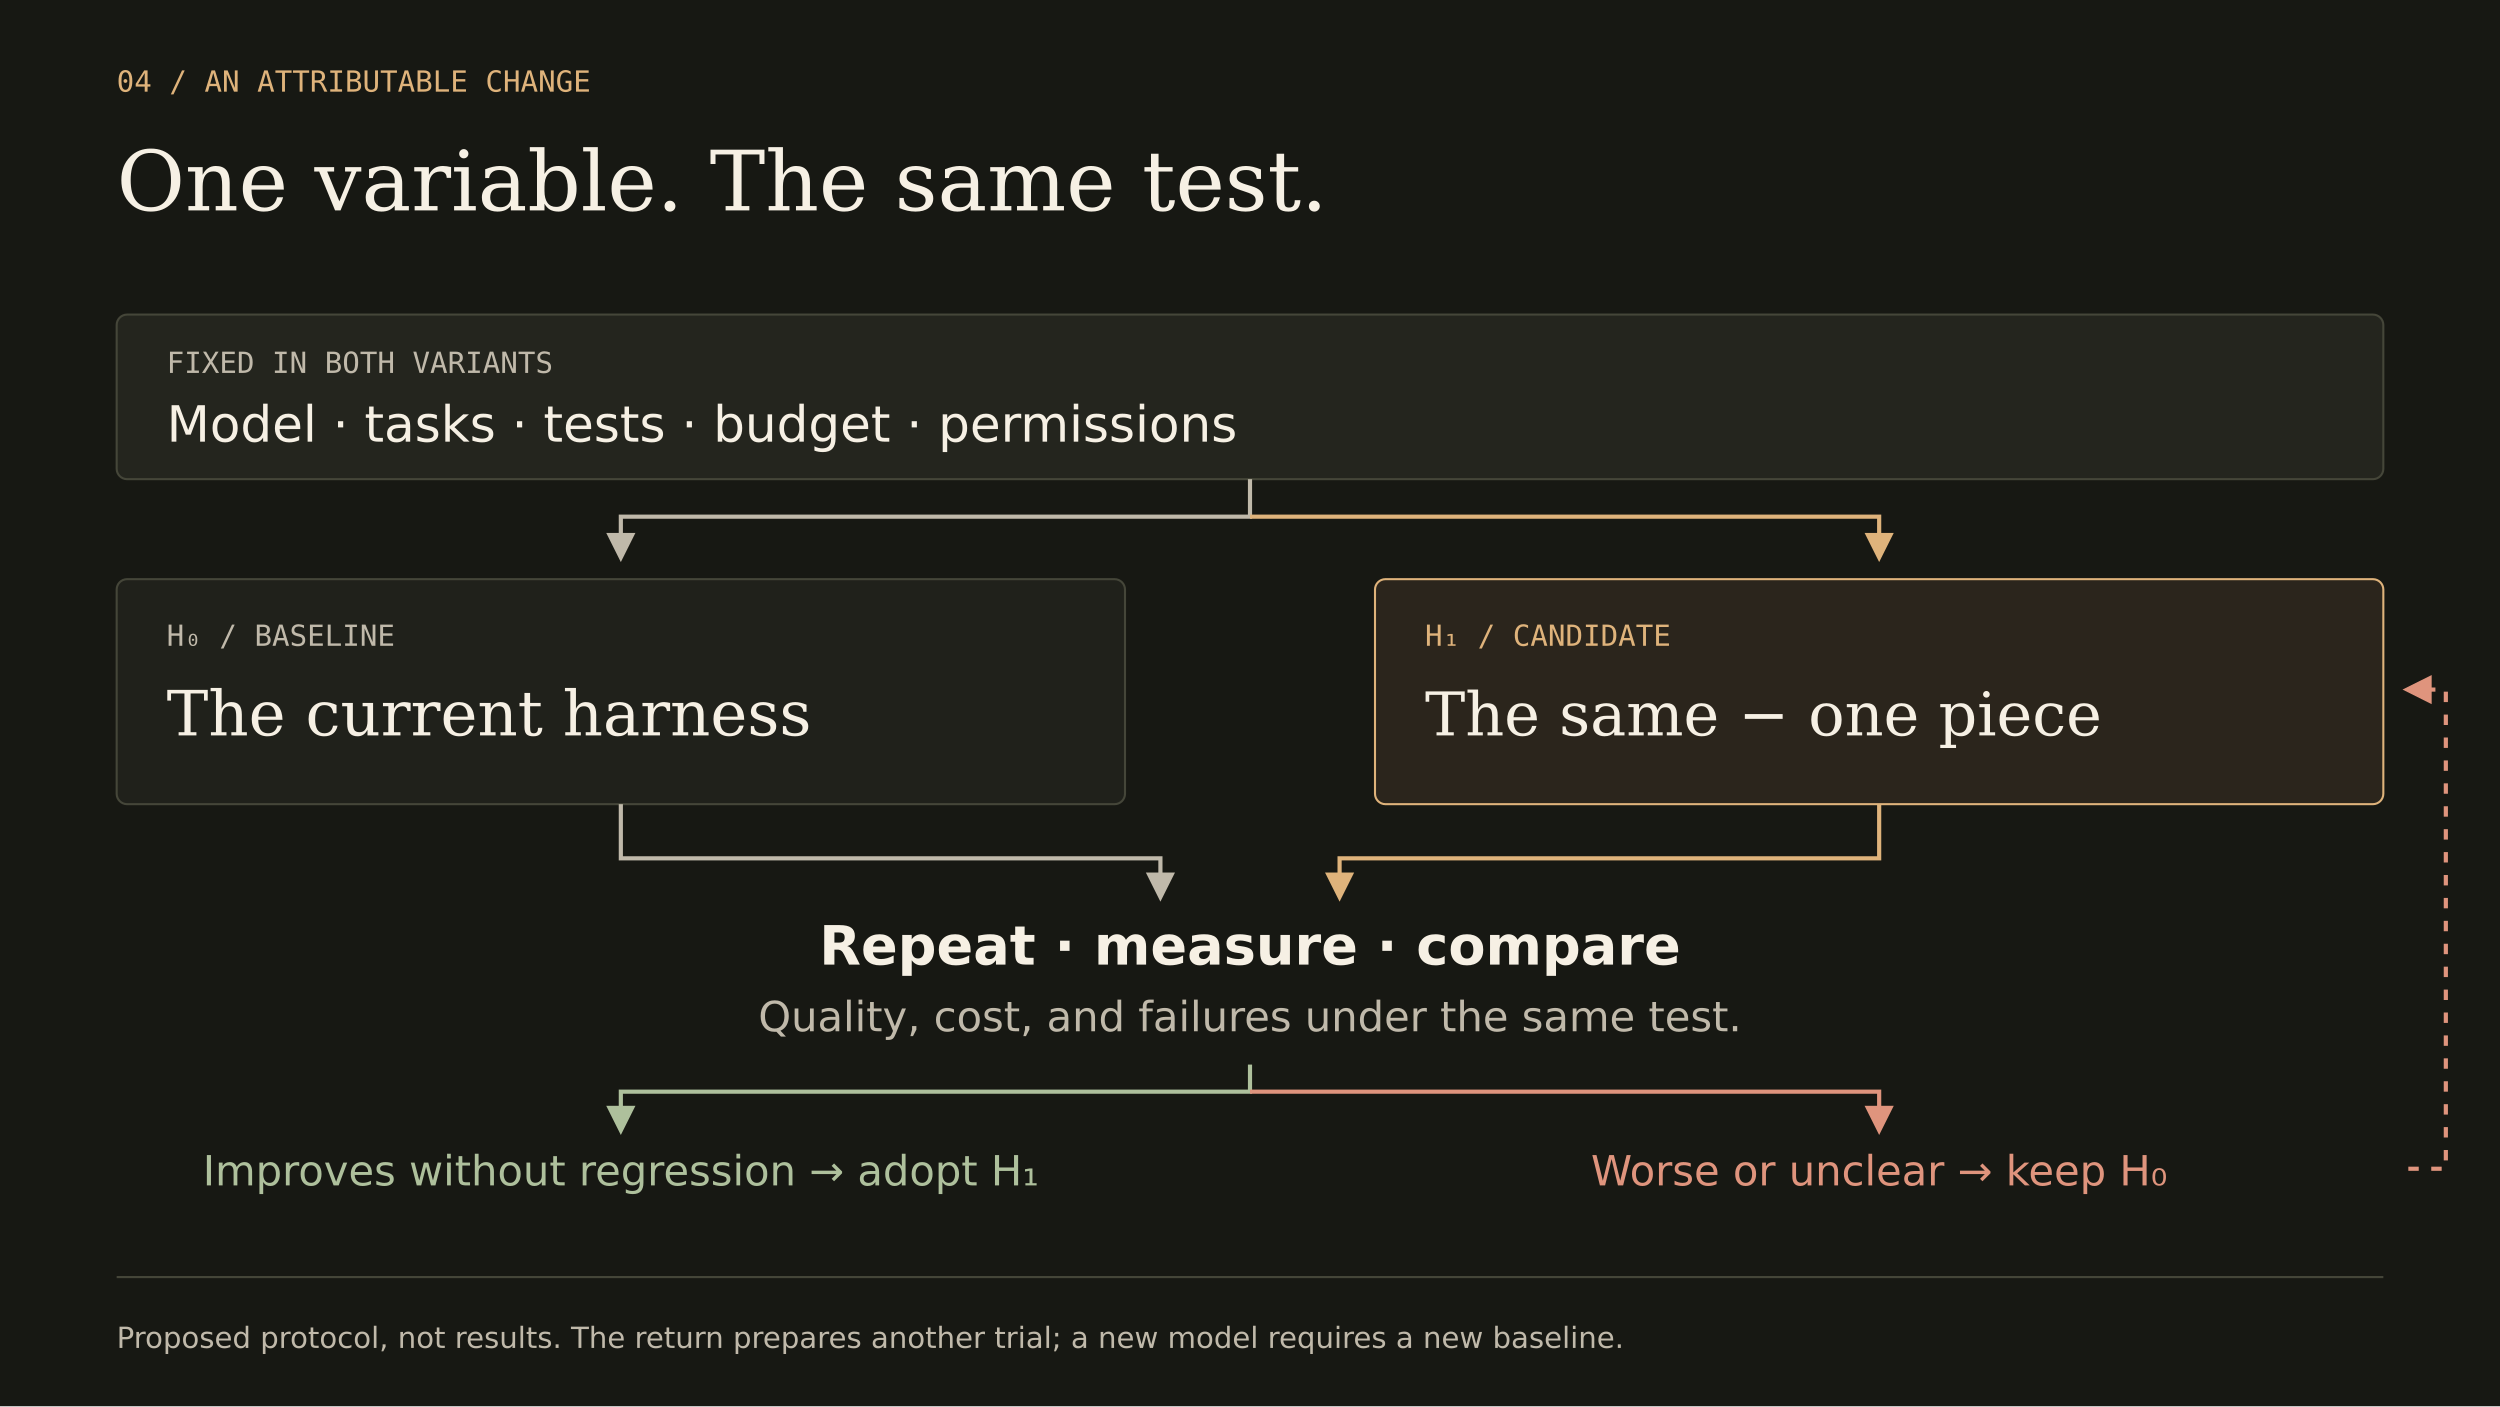
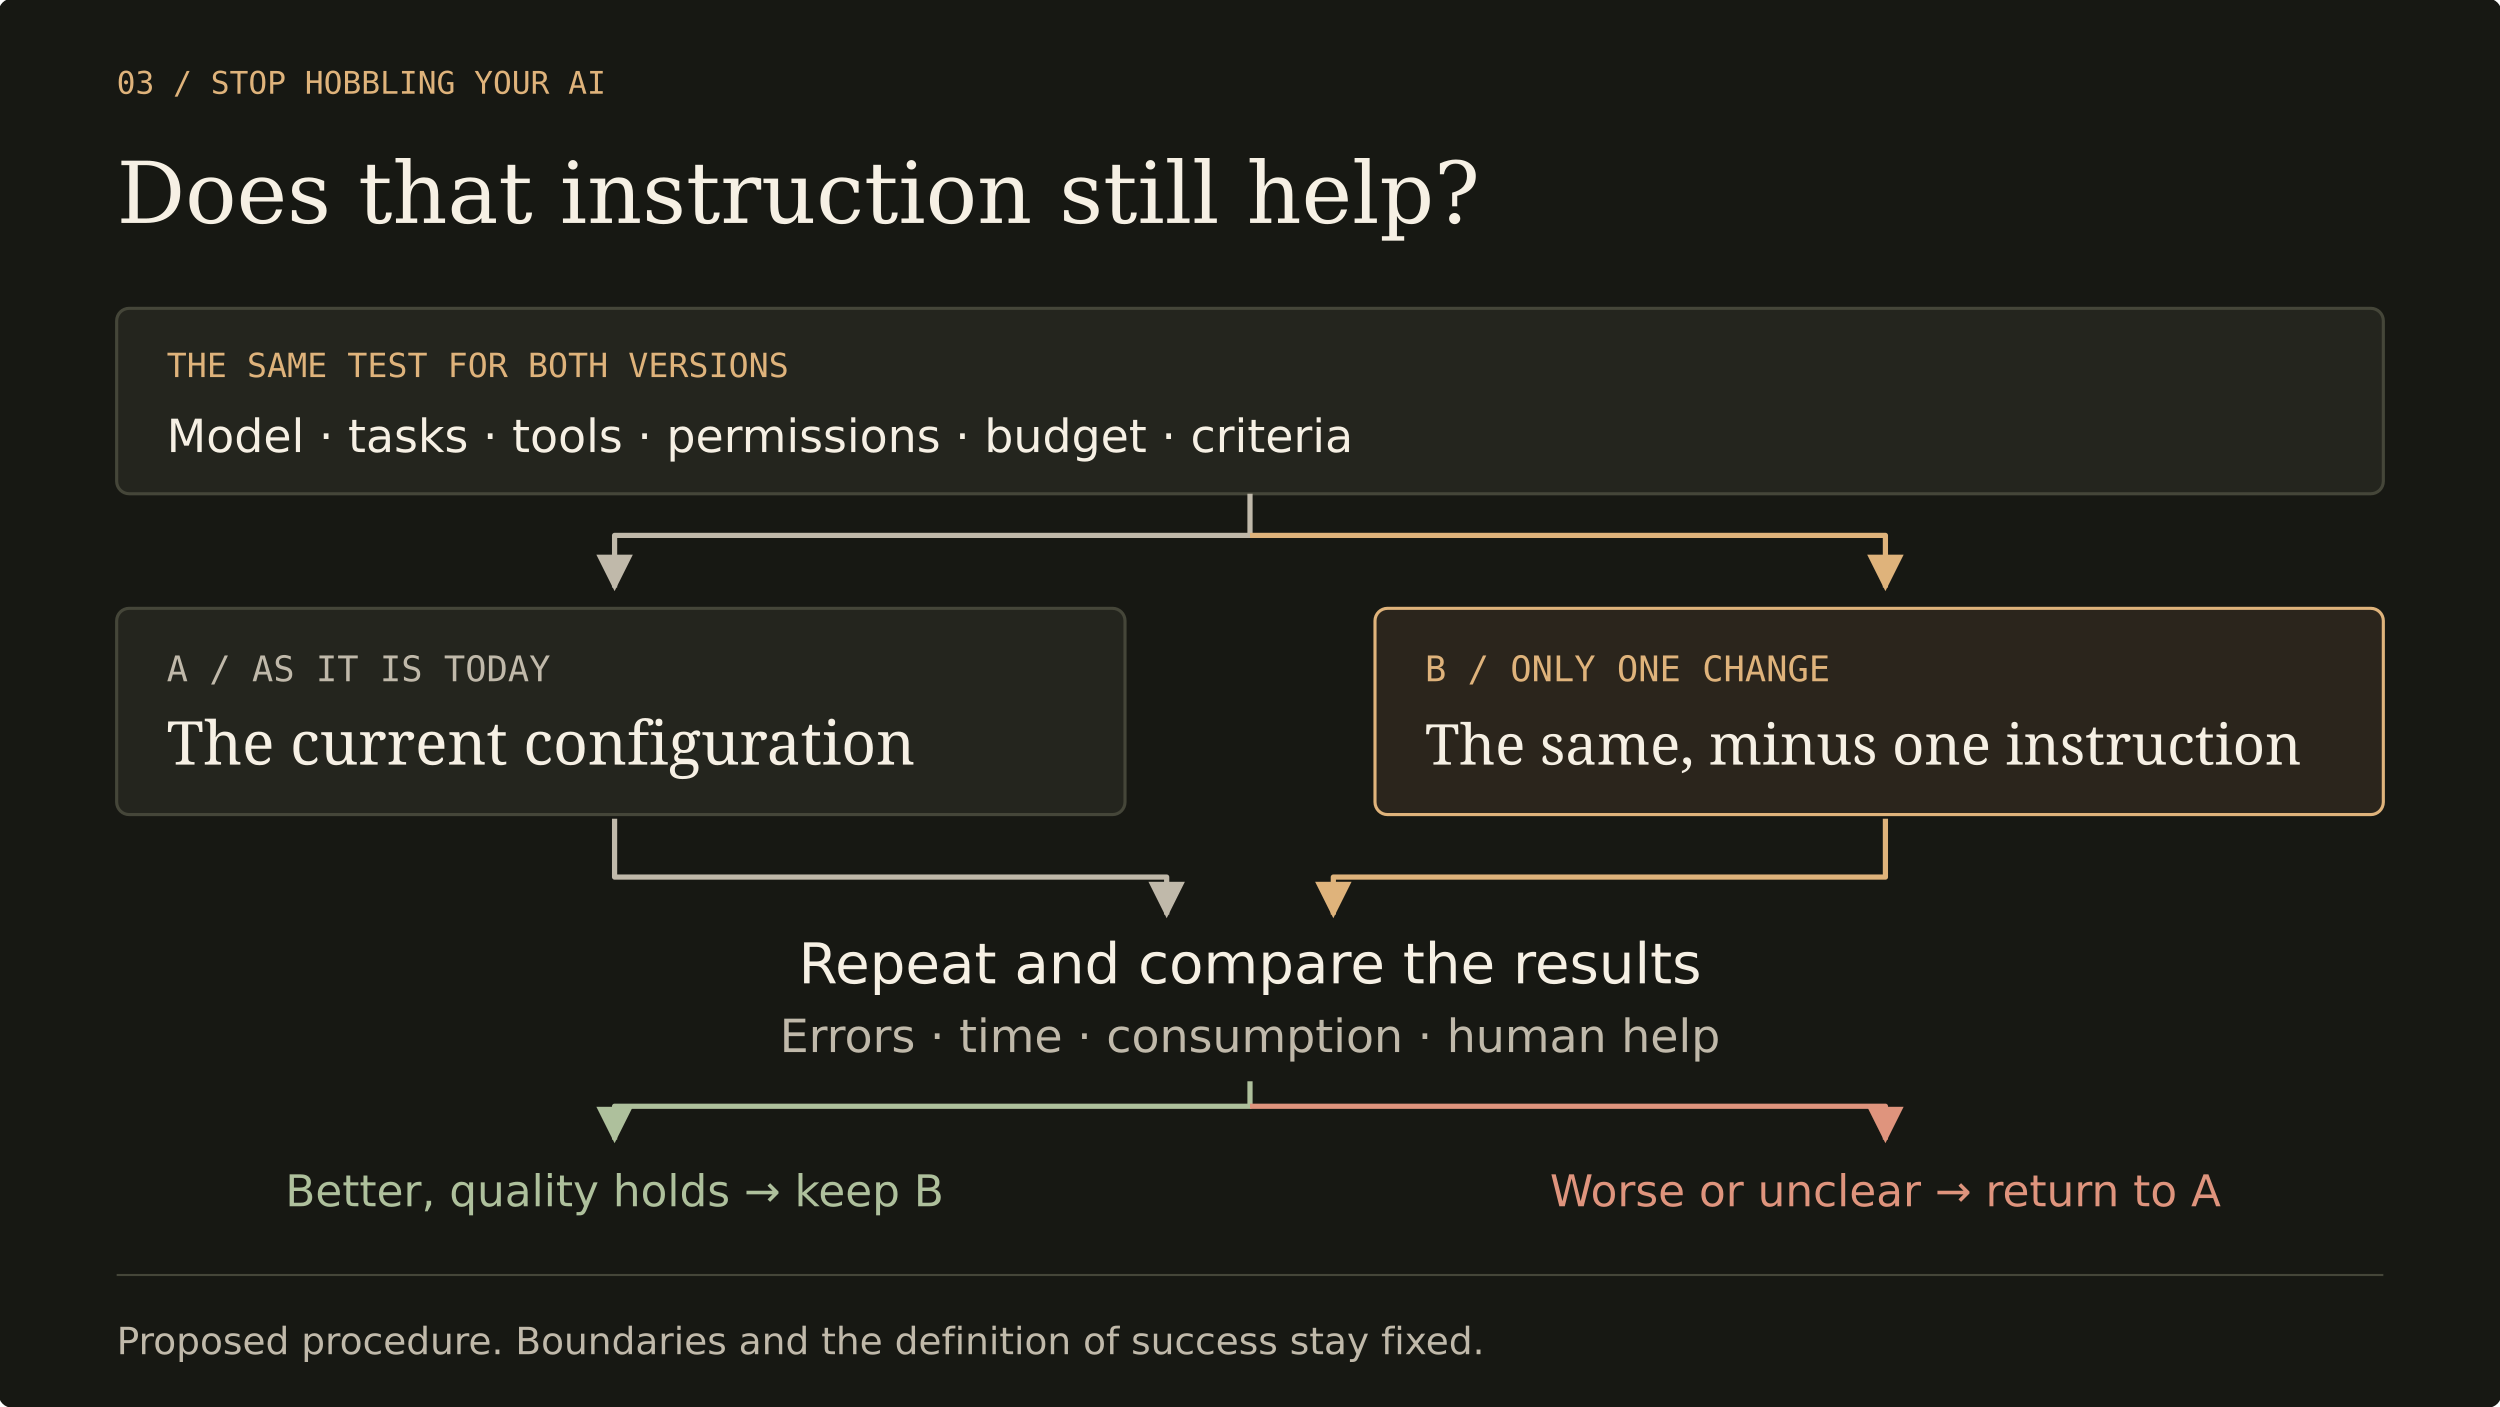
- <svg xmlns="http://www.w3.org/2000/svg" viewBox="0 0 1200 675" role="img" aria-labelledby="title desc">
+ <svg xmlns="http://www.w3.org/2000/svg" width="1200" height="675" viewBox="0 0 1200 675" role="img" aria-labelledby="title desc">
  <defs>
-     <marker id="sage" viewBox="0 0 10 10" refX="8" refY="5" markerWidth="7" markerHeight="7" orient="auto">
+     <marker id="ac0b9aa" viewBox="0 0 10 10" refX="9" refY="5" markerWidth="7" markerHeight="7" orient="auto">
+       <path d="M0 0L10 5L0 10Z" fill="#c0b9aa" />
+     </marker>
+     <marker id="adfb37b" viewBox="0 0 10 10" refX="9" refY="5" markerWidth="7" markerHeight="7" orient="auto">
+       <path d="M0 0L10 5L0 10Z" fill="#dfb37b" />
+     </marker>
+     <marker id="aaec09c" viewBox="0 0 10 10" refX="9" refY="5" markerWidth="7" markerHeight="7" orient="auto">
      <path d="M0 0L10 5L0 10Z" fill="#aec09c" />
    </marker>
-     <marker id="amber" viewBox="0 0 10 10" refX="8" refY="5" markerWidth="7" markerHeight="7" orient="auto">
-       <path d="M0 0L10 5L0 10Z" fill="#dfb37b" />
-     </marker>
-     <marker id="rust" viewBox="0 0 10 10" refX="8" refY="5" markerWidth="7" markerHeight="7" orient="auto">
+     <marker id="adf947d" viewBox="0 0 10 10" refX="9" refY="5" markerWidth="7" markerHeight="7" orient="auto">
      <path d="M0 0L10 5L0 10Z" fill="#df947d" />
    </marker>
-     <marker id="muted" viewBox="0 0 10 10" refX="8" refY="5" markerWidth="7" markerHeight="7" orient="auto">
-       <path d="M0 0L10 5L0 10Z" fill="#c0b9aa" />
-     </marker>
  </defs>
-   <rect x="0" y="0" width="1200" height="675" rx="0" fill="#171813" stroke="none" />
-   <text x="56" y="44" fill="#dfb37b" font-family="DejaVu Sans Mono, monospace" font-size="14" font-weight="400" text-anchor="start">04 / AN ATTRIBUTABLE CHANGE</text>
-   <text x="56" y="101" fill="#f6f0e4" font-family="Georgia, DejaVu Serif, serif" font-size="40" font-weight="400" text-anchor="start">One variable. The same test.</text>
-   <rect x="56" y="151" width="1088" height="79" rx="5" fill="#24251e" stroke="#454639" />
-   <text x="80" y="179" fill="#c0b9aa" font-family="DejaVu Sans Mono, monospace" font-size="14" font-weight="400" text-anchor="start">FIXED IN BOTH VARIANTS</text>
-   <text x="80" y="212" fill="#f6f0e4" font-family="DejaVu Sans, sans-serif" font-size="24" font-weight="400" text-anchor="start">Model · tasks · tests · budget · permissions</text>
-   <path d="M600 230V248H298V267" fill="none" stroke="#c0b9aa" stroke-width="2" marker-end="url(#muted)" />
-   <path d="M600 248H902V267" fill="none" stroke="#dfb37b" stroke-width="2" marker-end="url(#amber)" />
-   <rect x="56" y="278" width="484" height="108" rx="5" fill="#20211b" stroke="#454639" />
-   <rect x="660" y="278" width="484" height="108" rx="5" fill="#2b251c" stroke="#dfb37b" />
-   <text x="80" y="310" fill="#c0b9aa" font-family="DejaVu Sans Mono, monospace" font-size="14" font-weight="400" text-anchor="start">H₀ / BASELINE</text>
-   <text x="684" y="310" fill="#dfb37b" font-family="DejaVu Sans Mono, monospace" font-size="14" font-weight="400" text-anchor="start">H₁ / CANDIDATE</text>
-   <text x="80" y="353" fill="#f6f0e4" font-family="Georgia, DejaVu Serif, serif" font-size="30" font-weight="400" text-anchor="start">The current harness</text>
-   <text x="684" y="353" fill="#f6f0e4" font-family="Georgia, DejaVu Serif, serif" font-size="29" font-weight="400" text-anchor="start">The same − one piece</text>
-   <path d="M298 386V412H557V430" fill="none" stroke="#c0b9aa" stroke-width="2" marker-end="url(#muted)" />
-   <path d="M902 386V412H643V430" fill="none" stroke="#dfb37b" stroke-width="2" marker-end="url(#amber)" />
-   <text x="600" y="463" fill="#f6f0e4" font-family="DejaVu Sans, sans-serif" font-size="26" font-weight="600" text-anchor="middle">Repeat · measure · compare</text>
-   <text x="600" y="495" fill="#c0b9aa" font-family="DejaVu Sans, sans-serif" font-size="20" font-weight="400" text-anchor="middle">Quality, cost, and failures under the same test.</text>
-   <path d="M600 511V524H298V542" fill="none" stroke="#aec09c" stroke-width="2" marker-end="url(#sage)" />
-   <path d="M600 524H902V542" fill="none" stroke="#df947d" stroke-width="2" marker-end="url(#rust)" />
-   <text x="298" y="569" fill="#aec09c" font-family="DejaVu Sans, sans-serif" font-size="20" font-weight="400" text-anchor="middle">Improves without regression → adopt H₁</text>
-   <text x="902" y="569" fill="#df947d" font-family="DejaVu Sans, sans-serif" font-size="20" font-weight="400" text-anchor="middle">Worse or unclear → keep H₀</text>
-   <path d="M1156 561H1174V331H1156" fill="none" stroke="#df947d" stroke-width="2" stroke-dasharray="5 6" marker-end="url(#rust)" />
-   <line x1="56" y1="613" x2="1144" y2="613" stroke="#454639" stroke-width="1" />
-   <text x="56" y="647" fill="#c0b9aa" font-family="DejaVu Sans, sans-serif" font-size="14" font-weight="400" text-anchor="start">Proposed protocol, not results. The return prepares another trial; a new model requires a new baseline.</text>
+   <rect x="0" y="0" width="1200" height="675" rx="6" fill="#171813" stroke="#171813" stroke-width="1.5" />
+   <text x="56" y="45" fill="#dfb37b" font-family="DejaVu Sans Mono, monospace" font-size="15" text-anchor="start">03 / STOP HOBBLING YOUR AI</text>
+   <text x="56" y="107" fill="#f6f0e4" font-family="Georgia, DejaVu Serif, serif" font-size="41" text-anchor="start">Does that instruction still help?</text>
+   <rect x="56" y="148" width="1088" height="89" rx="6" fill="#24251e" stroke="#454639" stroke-width="1.5" />
+   <text x="80" y="181" fill="#dfb37b" font-family="DejaVu Sans Mono, monospace" font-size="16" text-anchor="start">THE SAME TEST FOR BOTH VERSIONS</text>
+   <text x="80" y="217" fill="#f6f0e4" font-family="DejaVu Sans, sans-serif" font-size="22" text-anchor="start">Model · tasks · tools · permissions · budget · criteria</text>
+   <path d="M600 237V257H295V282" fill="none" stroke="#c0b9aa" stroke-width="2.5" stroke-linejoin="round" marker-end="url(#ac0b9aa)" />
+   <path d="M600 257H905V282" fill="none" stroke="#dfb37b" stroke-width="2.5" stroke-linejoin="round" marker-end="url(#adfb37b)" />
+   <rect x="56" y="292" width="484" height="99" rx="6" fill="#24251e" stroke="#454639" stroke-width="1.5" />
+   <text x="80" y="327" fill="#c0b9aa" font-family="DejaVu Sans Mono, monospace" font-size="17" text-anchor="start">A / AS IT IS TODAY</text>
+   <text x="80" y="367" fill="#f6f0e4" font-family="Georgia, serif" font-size="29" text-anchor="start">The current configuration</text>
+   <rect x="660" y="292" width="484" height="99" rx="6" fill="#2b251c" stroke="#dfb37b" stroke-width="1.5" />
+   <text x="684" y="327" fill="#dfb37b" font-family="DejaVu Sans Mono, monospace" font-size="17" text-anchor="start">B / ONLY ONE CHANGE</text>
+   <text x="684" y="367" fill="#f6f0e4" font-family="Georgia, serif" font-size="27" text-anchor="start">The same, minus one instruction</text>
+   <path d="M295 393V421H560V439" fill="none" stroke="#c0b9aa" stroke-width="2.5" stroke-linejoin="round" marker-end="url(#ac0b9aa)" />
+   <path d="M905 393V421H640V439" fill="none" stroke="#dfb37b" stroke-width="2.5" stroke-linejoin="round" marker-end="url(#adfb37b)" />
+   <text x="600" y="472" fill="#f6f0e4" font-family="DejaVu Sans, sans-serif" font-size="27" text-anchor="middle">Repeat and compare the results</text>
+   <text x="600" y="505" fill="#c0b9aa" font-family="DejaVu Sans, sans-serif" font-size="22" text-anchor="middle">Errors · time · consumption · human help</text>
+   <path d="M600 519V531H295V547" fill="none" stroke="#aec09c" stroke-width="2.5" stroke-linejoin="round" marker-end="url(#aaec09c)" />
+   <path d="M600 531H905V547" fill="none" stroke="#df947d" stroke-width="2.5" stroke-linejoin="round" marker-end="url(#adf947d)" />
+   <text x="295" y="579" fill="#aec09c" font-family="DejaVu Sans, sans-serif" font-size="21" text-anchor="middle">Better, quality holds → keep B</text>
+   <text x="905" y="579" fill="#df947d" font-family="DejaVu Sans, sans-serif" font-size="21" text-anchor="middle">Worse or unclear → return to A</text>
+   <path d="M56 612H1144" stroke="#454639" />
+   <text x="56" y="650" fill="#c0b9aa" font-family="DejaVu Sans, sans-serif" font-size="18" text-anchor="start">Proposed procedure. Boundaries and the definition of success stay fixed.</text>
</svg>
